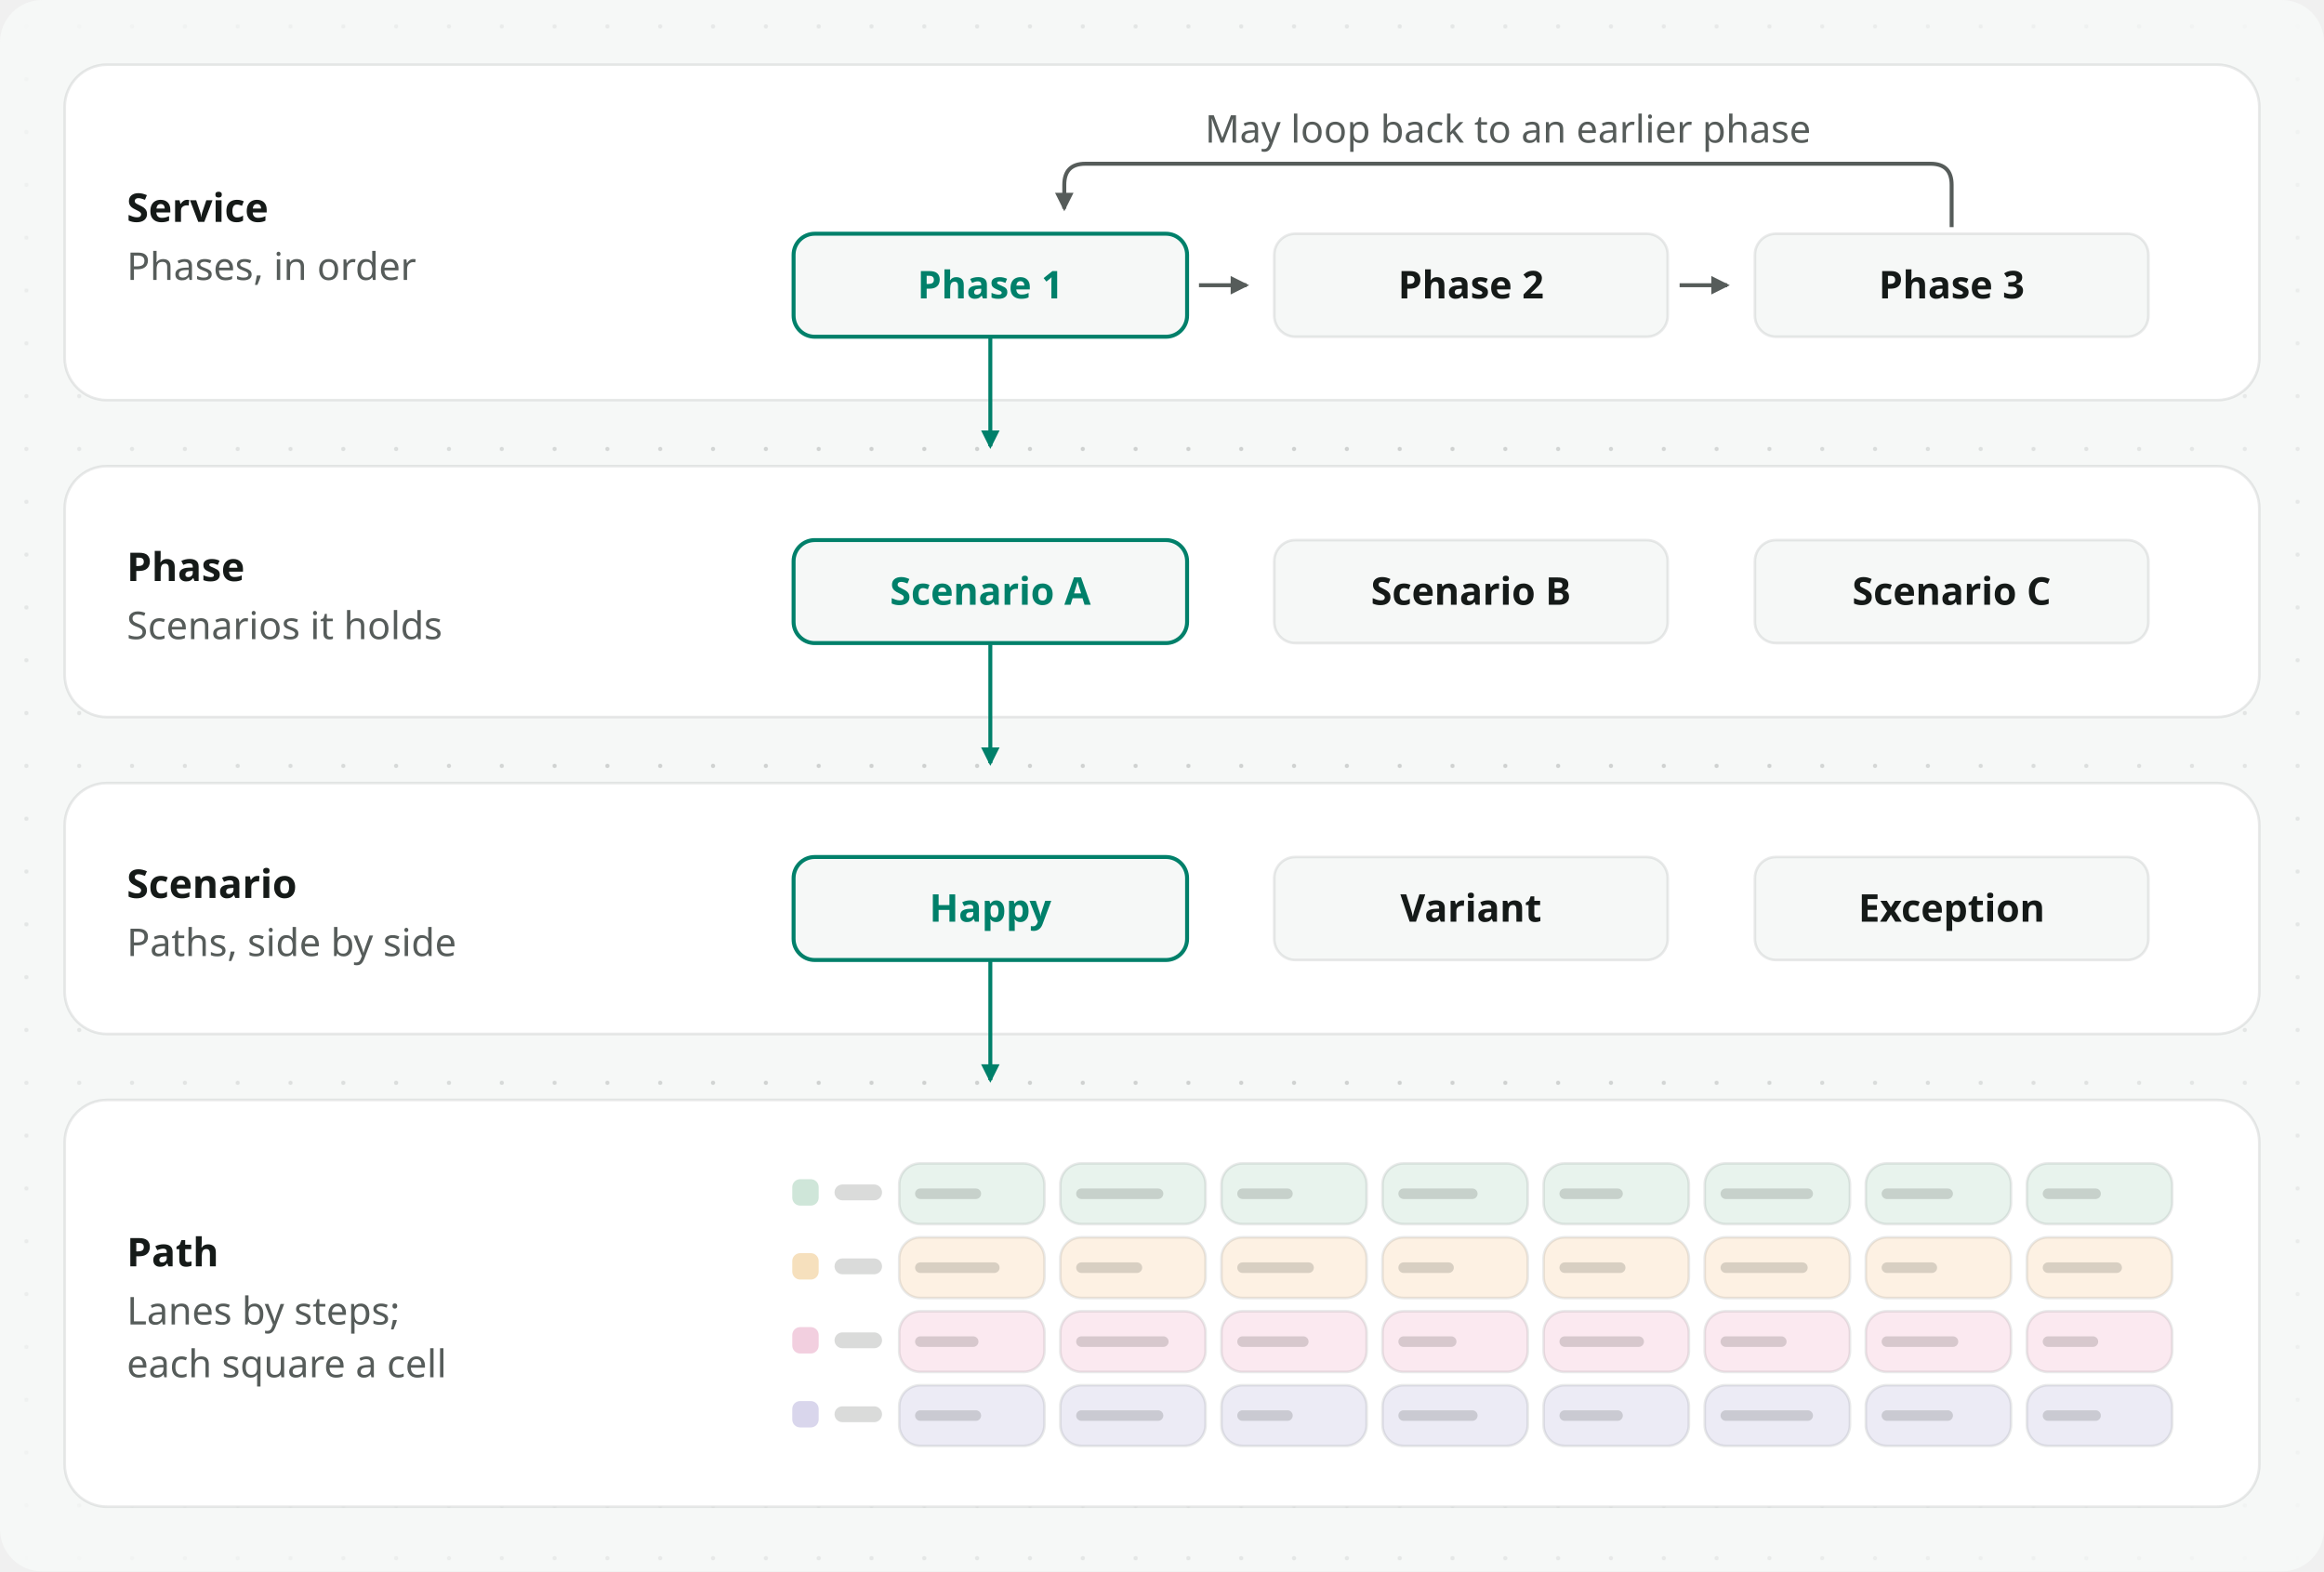
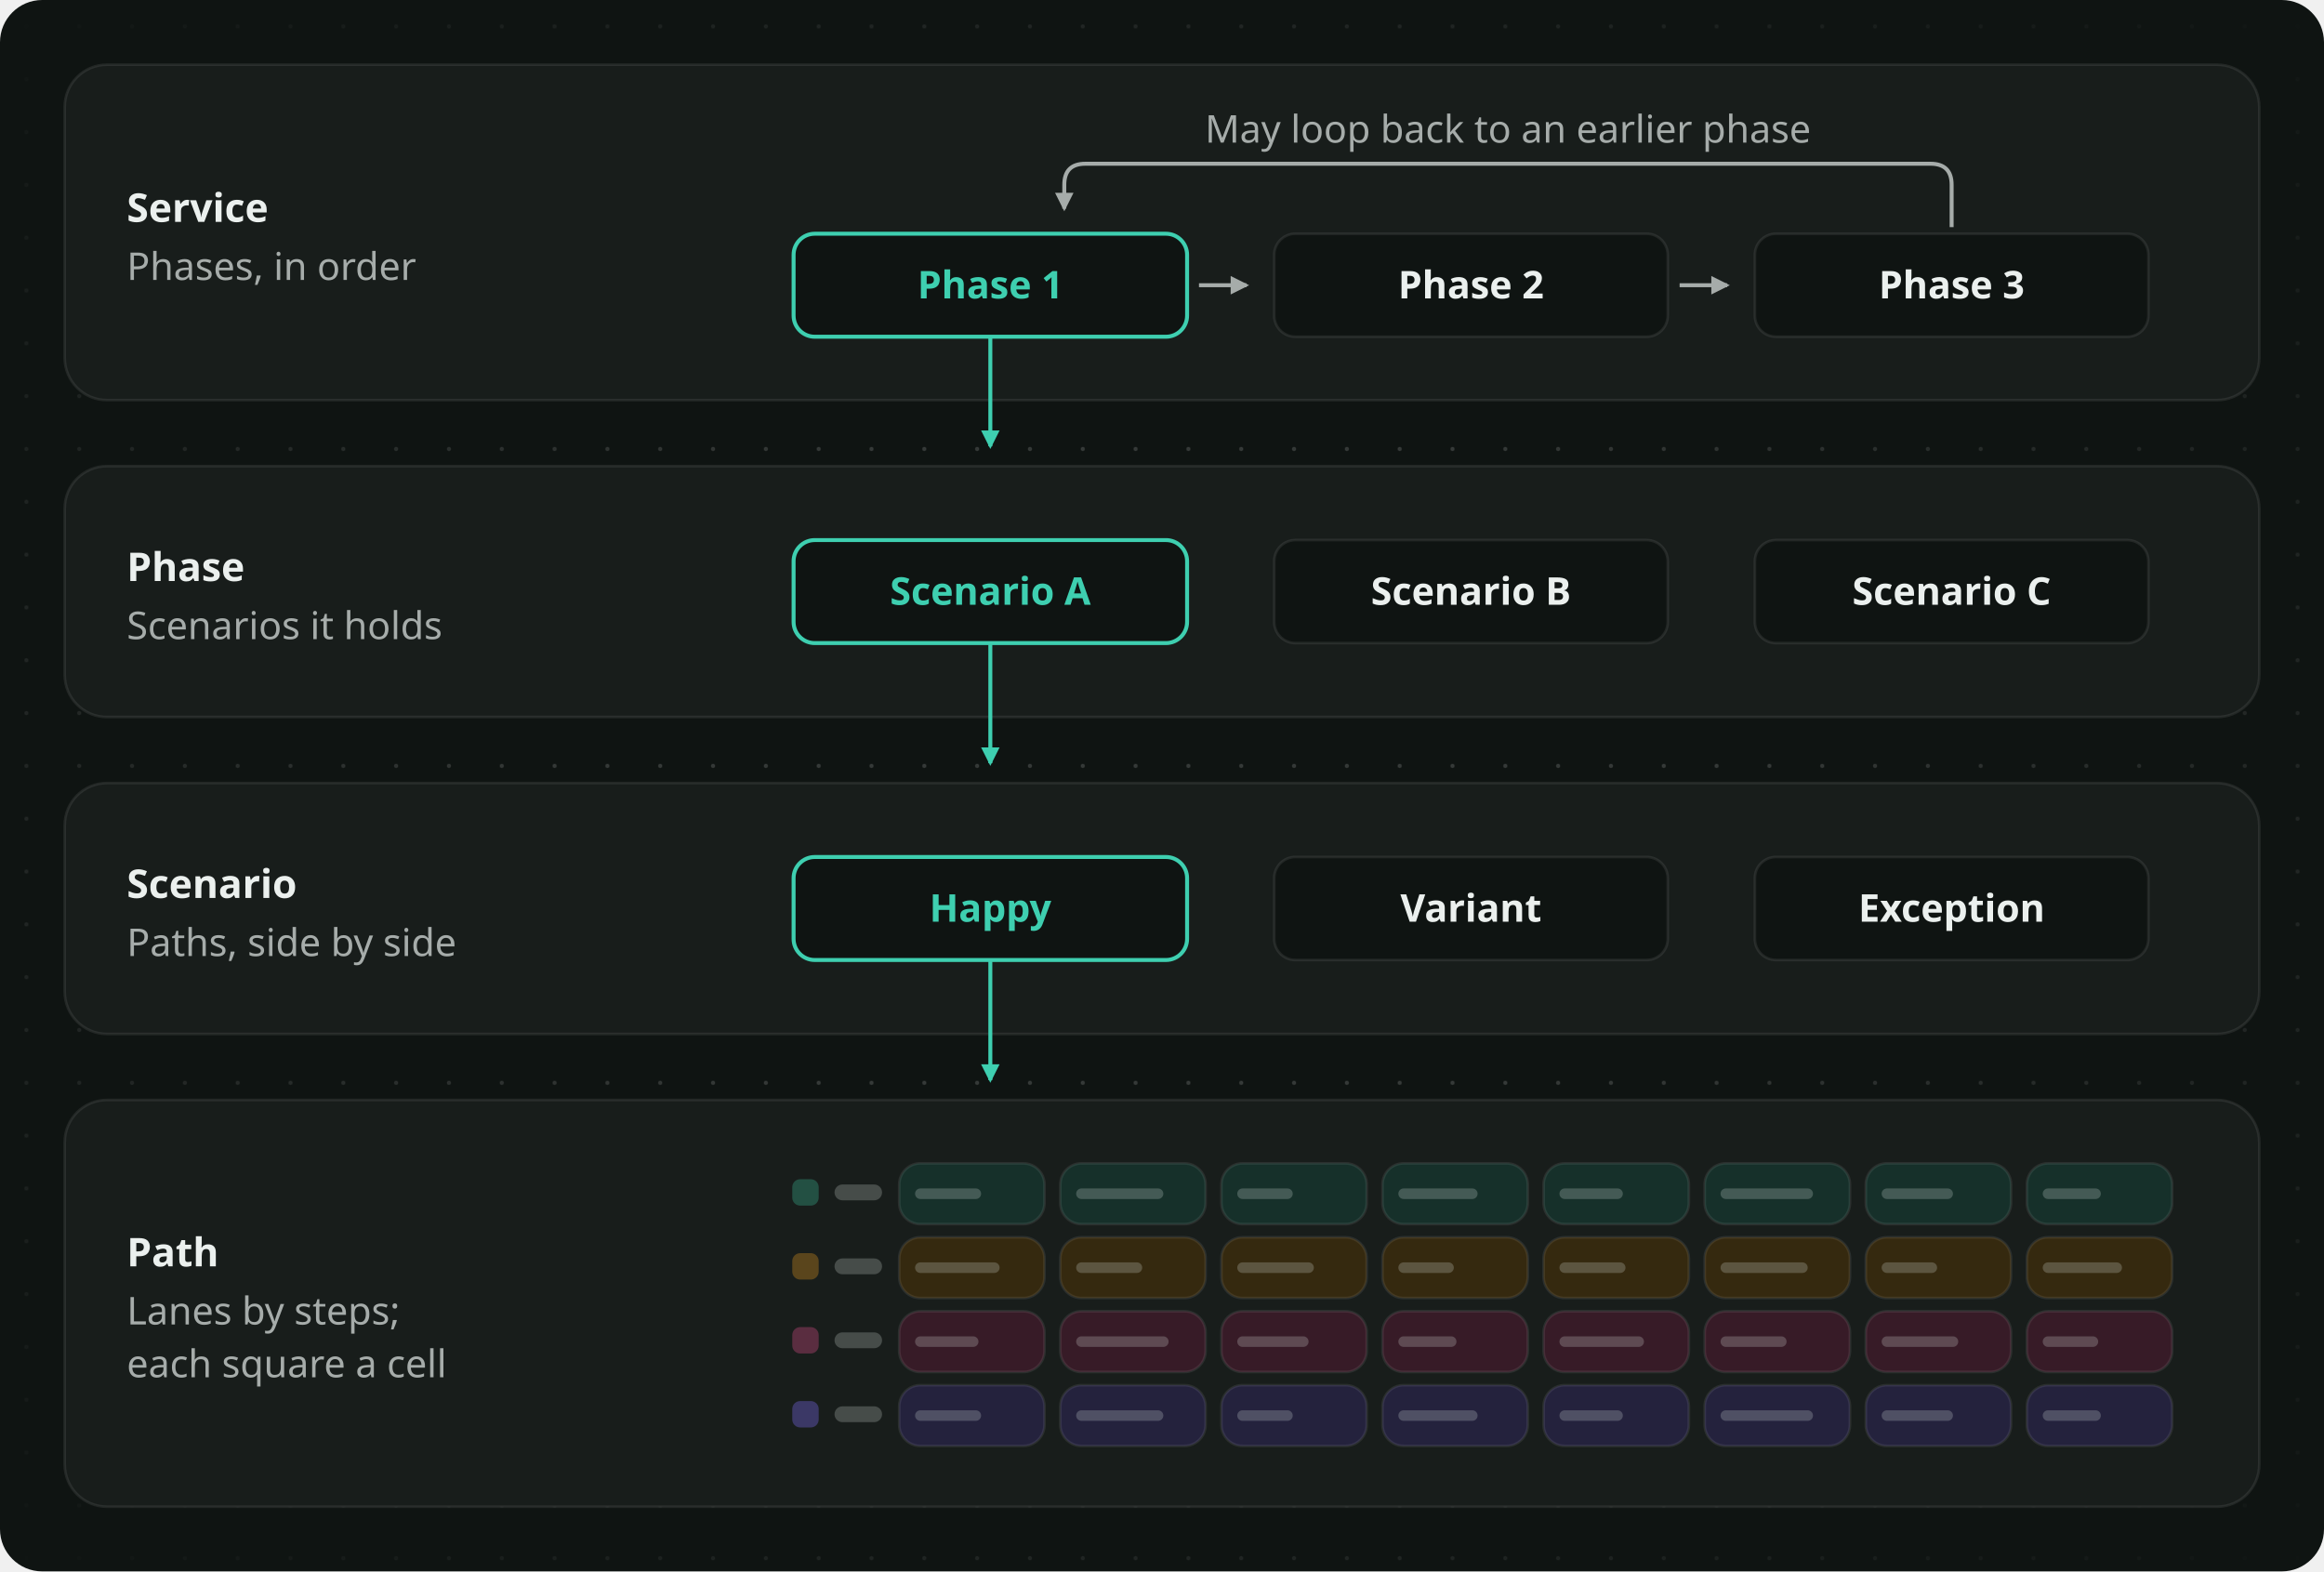
<svg xmlns="http://www.w3.org/2000/svg" viewBox="0 0 880 595" font-family="'Ubuntu Sans', system-ui, sans-serif">
  <style>
-     .plate { fill: #f6f8f7; }
-     .dot { fill: #151a18; fill-opacity: 0.17; }
-     .card { fill: #ffffff; stroke: #151a18; stroke-opacity: 0.09; }
-     .well { fill: #f6f8f7; stroke: #151a18; stroke-opacity: 0.09; }
-     .well-focus { stroke: #00806a; stroke-opacity: 1; stroke-width: 1.5; }
-     .title { font-size: 15px; font-weight: 600; fill: #151a18; }
-     .label { font-size: 14.5px; fill: #565c5a; }
-     .label-teal { font-size: 14.5px; font-weight: 600; fill: #00806a; }
-     .strong { font-size: 14.5px; font-weight: 600; fill: #151a18; }
-     .num { font-size: 14.5px; font-weight: 600; fill: #ffffff; }
-     .axis { stroke: #151a18; stroke-opacity: 0.09; }
-     .line { stroke: #565c5a; stroke-width: 1.25; }
-     .flow { stroke: #565c5a; stroke-width: 1.5; fill: none; }
-     .flow-head { fill: #565c5a; }
-     .trace { stroke: #00806a; stroke-width: 1.5; fill: none; }
-     .trace-head { fill: #00806a; }
-     .zoom { stroke: #00806a; stroke-width: 1; stroke-opacity: 0.55; fill: none; }
-     .skel { fill: #151a18; fill-opacity: 0.16; }
-     .skel-teal { fill: #00806a; }
-     .cell { stroke: #151a18; stroke-opacity: 0.09; }
-     .cell-focus { stroke: #00806a; stroke-opacity: 1; stroke-width: 1.5; }
-     .hit { fill: #00806a; }
-     .tick { fill: #565c5a; }
-     .miss { fill: #151a18; fill-opacity: 0.16; }
-     .badge { fill: #00806a; stroke: #ffffff; stroke-width: 2; }
+     .plate { fill: #0f1412; }
+     .dot { fill: #ebf0ee; fill-opacity: 0.17; }
+     .card { fill: #181d1b; stroke: #ebf0ee; stroke-opacity: 0.09; }
+     .well { fill: #0f1412; stroke: #ebf0ee; stroke-opacity: 0.09; }
+     .well-focus { stroke: #3ecfb0; stroke-opacity: 1; stroke-width: 1.5; }
+     .title { font-size: 15px; font-weight: 600; fill: #ebf0ee; }
+     .label { font-size: 14.5px; fill: #a6acaa; }
+     .label-teal { font-size: 14.5px; font-weight: 600; fill: #3ecfb0; }
+     .strong { font-size: 14.5px; font-weight: 600; fill: #ebf0ee; }
+     .num { font-size: 14.5px; font-weight: 600; fill: #0f1412; }
+     .axis { stroke: #ebf0ee; stroke-opacity: 0.09; }
+     .line { stroke: #a6acaa; stroke-width: 1.25; }
+     .flow { stroke: #a6acaa; stroke-width: 1.5; fill: none; }
+     .flow-head { fill: #a6acaa; }
+     .trace { stroke: #3ecfb0; stroke-width: 1.5; fill: none; }
+     .trace-head { fill: #3ecfb0; }
+     .zoom { stroke: #3ecfb0; stroke-width: 1; stroke-opacity: 0.55; fill: none; }
+     .skel { fill: #ebf0ee; fill-opacity: 0.22; }
+     .skel-teal { fill: #3ecfb0; }
+     .cell { stroke: #ebf0ee; stroke-opacity: 0.09; }
+     .cell-focus { stroke: #3ecfb0; stroke-opacity: 1; stroke-width: 1.5; }
+     .hit { fill: #3ecfb0; }
+     .tick { fill: #a6acaa; }
+     .miss { fill: #ebf0ee; fill-opacity: 0.22; }
+     .badge { fill: #3ecfb0; stroke: #181d1b; stroke-width: 2; }
    .faded { opacity: 0.4; }
-     .lane-c { fill: #e8f3ed; } .sq-c { fill: #cfe6d9; }
-     .lane-f { fill: #fdf1e3; } .sq-f { fill: #f6e0bd; }
-     .lane-b { fill: #fbe9f0; } .sq-b { fill: #f2cfdf; }
-     .lane-s { fill: #ecebf5; } .sq-s { fill: #d9d6ec; }
+     .lane-c { fill: #16302a; } .sq-c { fill: #235043; }
+     .lane-f { fill: #35290f; } .sq-f { fill: #5a451c; }
+     .lane-b { fill: #371b27; } .sq-b { fill: #5a2d40; }
+     .lane-s { fill: #24223d; } .sq-s { fill: #3b3866; }
  </style>
  <defs>
    <pattern id="grid" width="20" height="20" patternUnits="userSpaceOnUse">
      <circle class="dot" cx="10" cy="10" r="0.8" />
    </pattern>
    <radialGradient id="fade" cx="50%" cy="50%" r="70%">
      <stop offset="0.35" stop-color="#fff" />
      <stop offset="1" stop-color="#000" />
    </radialGradient>
    <mask id="fadeMask">
      <rect width="880" height="595" fill="url(#fade)" />
    </mask>
    <marker id="headMuted" markerWidth="8" markerHeight="8" refX="6" refY="4" orient="auto" markerUnits="userSpaceOnUse">
      <path class="flow-head" d="M0,0.5 L7,4 L0,7.5 Z" />
    </marker>
    <marker id="headTeal" markerWidth="8" markerHeight="8" refX="6" refY="4" orient="auto" markerUnits="userSpaceOnUse">
      <path class="trace-head" d="M0,0.5 L7,4 L0,7.5 Z" />
    </marker>
  </defs>
  <rect class="plate" width="880" height="595" rx="16" />
  <rect width="880" height="595" rx="16" fill="url(#grid)" mask="url(#fadeMask)" />
  <rect class="card" x="24.5" y="24.5" width="831" height="127" rx="16" />
  <text class="title" x="48" y="84">Service</text>
  <text class="label" x="48" y="106">Phases, in order</text>
  <rect class="well well-focus" x="300.5" y="88.5" width="149" height="39" rx="8" />
  <text class="label-teal" x="375" y="113" text-anchor="middle">Phase 1</text>
  <rect class="well" x="482.5" y="88.5" width="149" height="39" rx="8" />
  <text class="strong" x="557" y="113" text-anchor="middle">Phase 2</text>
  <rect class="well" x="664.5" y="88.5" width="149" height="39" rx="8" />
  <text class="strong" x="739" y="113" text-anchor="middle">Phase 3</text>
  <path class="flow" d="M454,108 H472" marker-end="url(#headMuted)" />
  <path class="flow" d="M636,108 H654" marker-end="url(#headMuted)" />
  <path class="flow" d="M739,86 V70 Q739,62 731,62 H411 Q403,62 403,70 V79" marker-end="url(#headMuted)" />
  <text class="label" x="571" y="54" text-anchor="middle">May loop back to an earlier phase</text>
  <rect class="card" x="24.5" y="176.5" width="831" height="95" rx="16" />
  <text class="title" x="48" y="220">Phase</text>
  <text class="label" x="48" y="242">Scenarios it holds</text>
  <rect class="well well-focus" x="300.5" y="204.5" width="149" height="39" rx="8" />
  <text class="label-teal" x="375" y="229" text-anchor="middle">Scenario A</text>
  <rect class="well" x="482.5" y="204.5" width="149" height="39" rx="8" />
  <text class="strong" x="557" y="229" text-anchor="middle">Scenario B</text>
  <rect class="well" x="664.5" y="204.5" width="149" height="39" rx="8" />
  <text class="strong" x="739" y="229" text-anchor="middle">Scenario C</text>
  <path class="trace" d="M375,128 V169" marker-end="url(#headTeal)" />
  <rect class="card" x="24.5" y="296.5" width="831" height="95" rx="16" />
  <text class="title" x="48" y="340">Scenario</text>
  <text class="label" x="48" y="362">Paths, side by side</text>
  <rect class="well well-focus" x="300.5" y="324.5" width="149" height="39" rx="8" />
  <text class="label-teal" x="375" y="349" text-anchor="middle">Happy</text>
  <rect class="well" x="482.5" y="324.5" width="149" height="39" rx="8" />
  <text class="strong" x="557" y="349" text-anchor="middle">Variant</text>
  <rect class="well" x="664.5" y="324.5" width="149" height="39" rx="8" />
  <text class="strong" x="739" y="349" text-anchor="middle">Exception</text>
  <path class="trace" d="M375,244 V289" marker-end="url(#headTeal)" />
  <rect class="card" x="24.5" y="416.5" width="831" height="154" rx="16" />
  <text class="title" x="48" y="479.5">Path</text>
  <text class="label" x="48" y="501.5">Lanes by steps;</text>
  <text class="label" x="48" y="521.5">each square a cell</text>
  <path class="trace" d="M375,364 V409" marker-end="url(#headTeal)" />
  <rect class="sq-c" x="300" y="446.5" width="10" height="10" rx="3" />
  <rect class="skel" x="316" y="448.5" width="18" height="6" rx="3" />
  <rect class="lane-c cell" x="340.5" y="440.5" width="55" height="23" rx="8" />
  <rect class="skel" x="346.5" y="450" width="25" height="4" rx="2" />
  <rect class="lane-c cell" x="401.5" y="440.5" width="55" height="23" rx="8" />
  <rect class="skel" x="407.5" y="450" width="33" height="4" rx="2" />
  <rect class="lane-c cell" x="462.5" y="440.5" width="55" height="23" rx="8" />
  <rect class="skel" x="468.5" y="450" width="21" height="4" rx="2" />
  <rect class="lane-c cell" x="523.5" y="440.5" width="55" height="23" rx="8" />
  <rect class="skel" x="529.5" y="450" width="30" height="4" rx="2" />
  <rect class="lane-c cell" x="584.5" y="440.5" width="55" height="23" rx="8" />
  <rect class="skel" x="590.5" y="450" width="24" height="4" rx="2" />
  <rect class="lane-c cell" x="645.5" y="440.5" width="55" height="23" rx="8" />
  <rect class="skel" x="651.5" y="450" width="35" height="4" rx="2" />
  <rect class="lane-c cell" x="706.5" y="440.5" width="55" height="23" rx="8" />
  <rect class="skel" x="712.5" y="450" width="27" height="4" rx="2" />
  <rect class="lane-c cell" x="767.5" y="440.5" width="55" height="23" rx="8" />
  <rect class="skel" x="773.5" y="450" width="22" height="4" rx="2" />
  <rect class="sq-f" x="300" y="474.5" width="10" height="10" rx="3" />
  <rect class="skel" x="316" y="476.5" width="18" height="6" rx="3" />
  <rect class="lane-f cell" x="340.5" y="468.5" width="55" height="23" rx="8" />
  <rect class="skel" x="346.5" y="478" width="32" height="4" rx="2" />
  <rect class="lane-f cell" x="401.5" y="468.5" width="55" height="23" rx="8" />
  <rect class="skel" x="407.5" y="478" width="25" height="4" rx="2" />
  <rect class="lane-f cell" x="462.5" y="468.5" width="55" height="23" rx="8" />
  <rect class="skel" x="468.5" y="478" width="29" height="4" rx="2" />
  <rect class="lane-f cell" x="523.5" y="468.5" width="55" height="23" rx="8" />
  <rect class="skel" x="529.5" y="478" width="21" height="4" rx="2" />
  <rect class="lane-f cell" x="584.5" y="468.5" width="55" height="23" rx="8" />
  <rect class="skel" x="590.5" y="478" width="25" height="4" rx="2" />
  <rect class="lane-f cell" x="645.5" y="468.5" width="55" height="23" rx="8" />
  <rect class="skel" x="651.5" y="478" width="33" height="4" rx="2" />
  <rect class="lane-f cell" x="706.5" y="468.5" width="55" height="23" rx="8" />
  <rect class="skel" x="712.5" y="478" width="21" height="4" rx="2" />
  <rect class="lane-f cell" x="767.5" y="468.5" width="55" height="23" rx="8" />
  <rect class="skel" x="773.5" y="478" width="30" height="4" rx="2" />
  <rect class="sq-b" x="300" y="502.5" width="10" height="10" rx="3" />
  <rect class="skel" x="316" y="504.5" width="18" height="6" rx="3" />
  <rect class="lane-b cell" x="340.5" y="496.5" width="55" height="23" rx="8" />
  <rect class="skel" x="346.5" y="506" width="24" height="4" rx="2" />
  <rect class="lane-b cell" x="401.5" y="496.5" width="55" height="23" rx="8" />
  <rect class="skel" x="407.5" y="506" width="35" height="4" rx="2" />
  <rect class="lane-b cell" x="462.5" y="496.5" width="55" height="23" rx="8" />
  <rect class="skel" x="468.5" y="506" width="27" height="4" rx="2" />
  <rect class="lane-b cell" x="523.5" y="496.5" width="55" height="23" rx="8" />
  <rect class="skel" x="529.5" y="506" width="22" height="4" rx="2" />
  <rect class="lane-b cell" x="584.5" y="496.5" width="55" height="23" rx="8" />
  <rect class="skel" x="590.5" y="506" width="32" height="4" rx="2" />
  <rect class="lane-b cell" x="645.5" y="496.5" width="55" height="23" rx="8" />
  <rect class="skel" x="651.5" y="506" width="25" height="4" rx="2" />
  <rect class="lane-b cell" x="706.5" y="496.5" width="55" height="23" rx="8" />
  <rect class="skel" x="712.5" y="506" width="29" height="4" rx="2" />
  <rect class="lane-b cell" x="767.5" y="496.5" width="55" height="23" rx="8" />
  <rect class="skel" x="773.5" y="506" width="21" height="4" rx="2" />
  <rect class="sq-s" x="300" y="530.5" width="10" height="10" rx="3" />
  <rect class="skel" x="316" y="532.5" width="18" height="6" rx="3" />
  <rect class="lane-s cell" x="340.5" y="524.5" width="55" height="23" rx="8" />
  <rect class="skel" x="346.5" y="534" width="25" height="4" rx="2" />
  <rect class="lane-s cell" x="401.5" y="524.5" width="55" height="23" rx="8" />
  <rect class="skel" x="407.5" y="534" width="33" height="4" rx="2" />
  <rect class="lane-s cell" x="462.5" y="524.5" width="55" height="23" rx="8" />
  <rect class="skel" x="468.5" y="534" width="21" height="4" rx="2" />
  <rect class="lane-s cell" x="523.5" y="524.5" width="55" height="23" rx="8" />
  <rect class="skel" x="529.5" y="534" width="30" height="4" rx="2" />
  <rect class="lane-s cell" x="584.5" y="524.5" width="55" height="23" rx="8" />
  <rect class="skel" x="590.5" y="534" width="24" height="4" rx="2" />
  <rect class="lane-s cell" x="645.5" y="524.5" width="55" height="23" rx="8" />
  <rect class="skel" x="651.5" y="534" width="35" height="4" rx="2" />
  <rect class="lane-s cell" x="706.5" y="524.5" width="55" height="23" rx="8" />
  <rect class="skel" x="712.5" y="534" width="27" height="4" rx="2" />
  <rect class="lane-s cell" x="767.5" y="524.5" width="55" height="23" rx="8" />
  <rect class="skel" x="773.5" y="534" width="22" height="4" rx="2" />
</svg>
